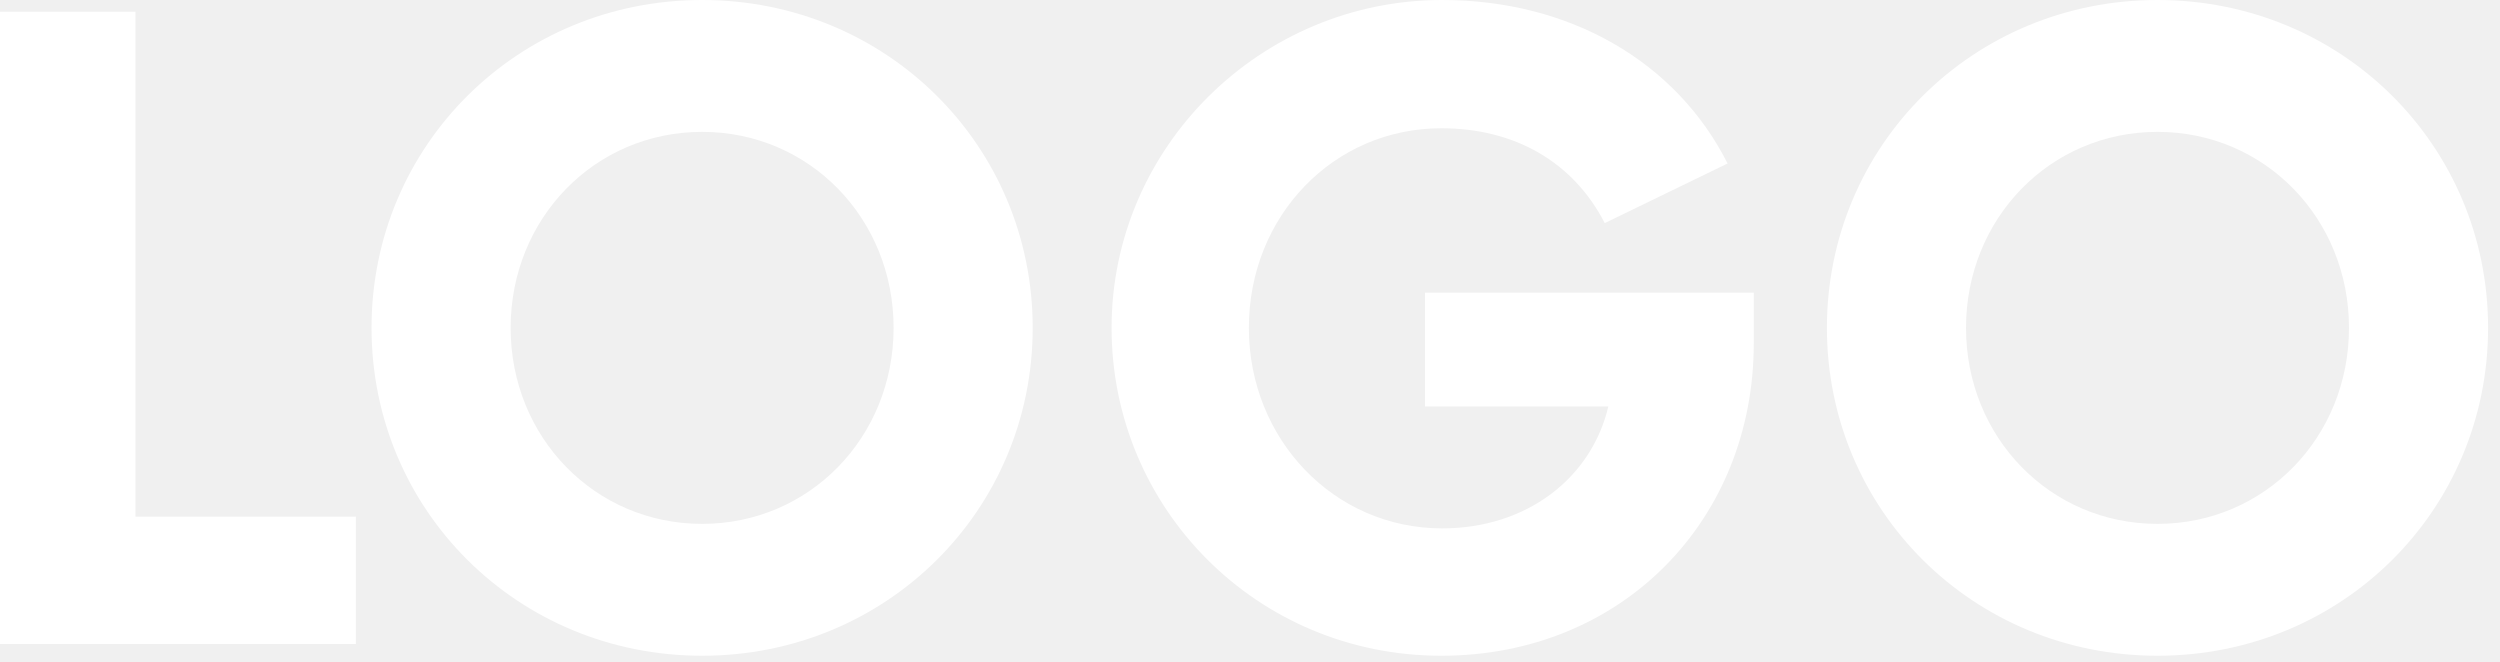
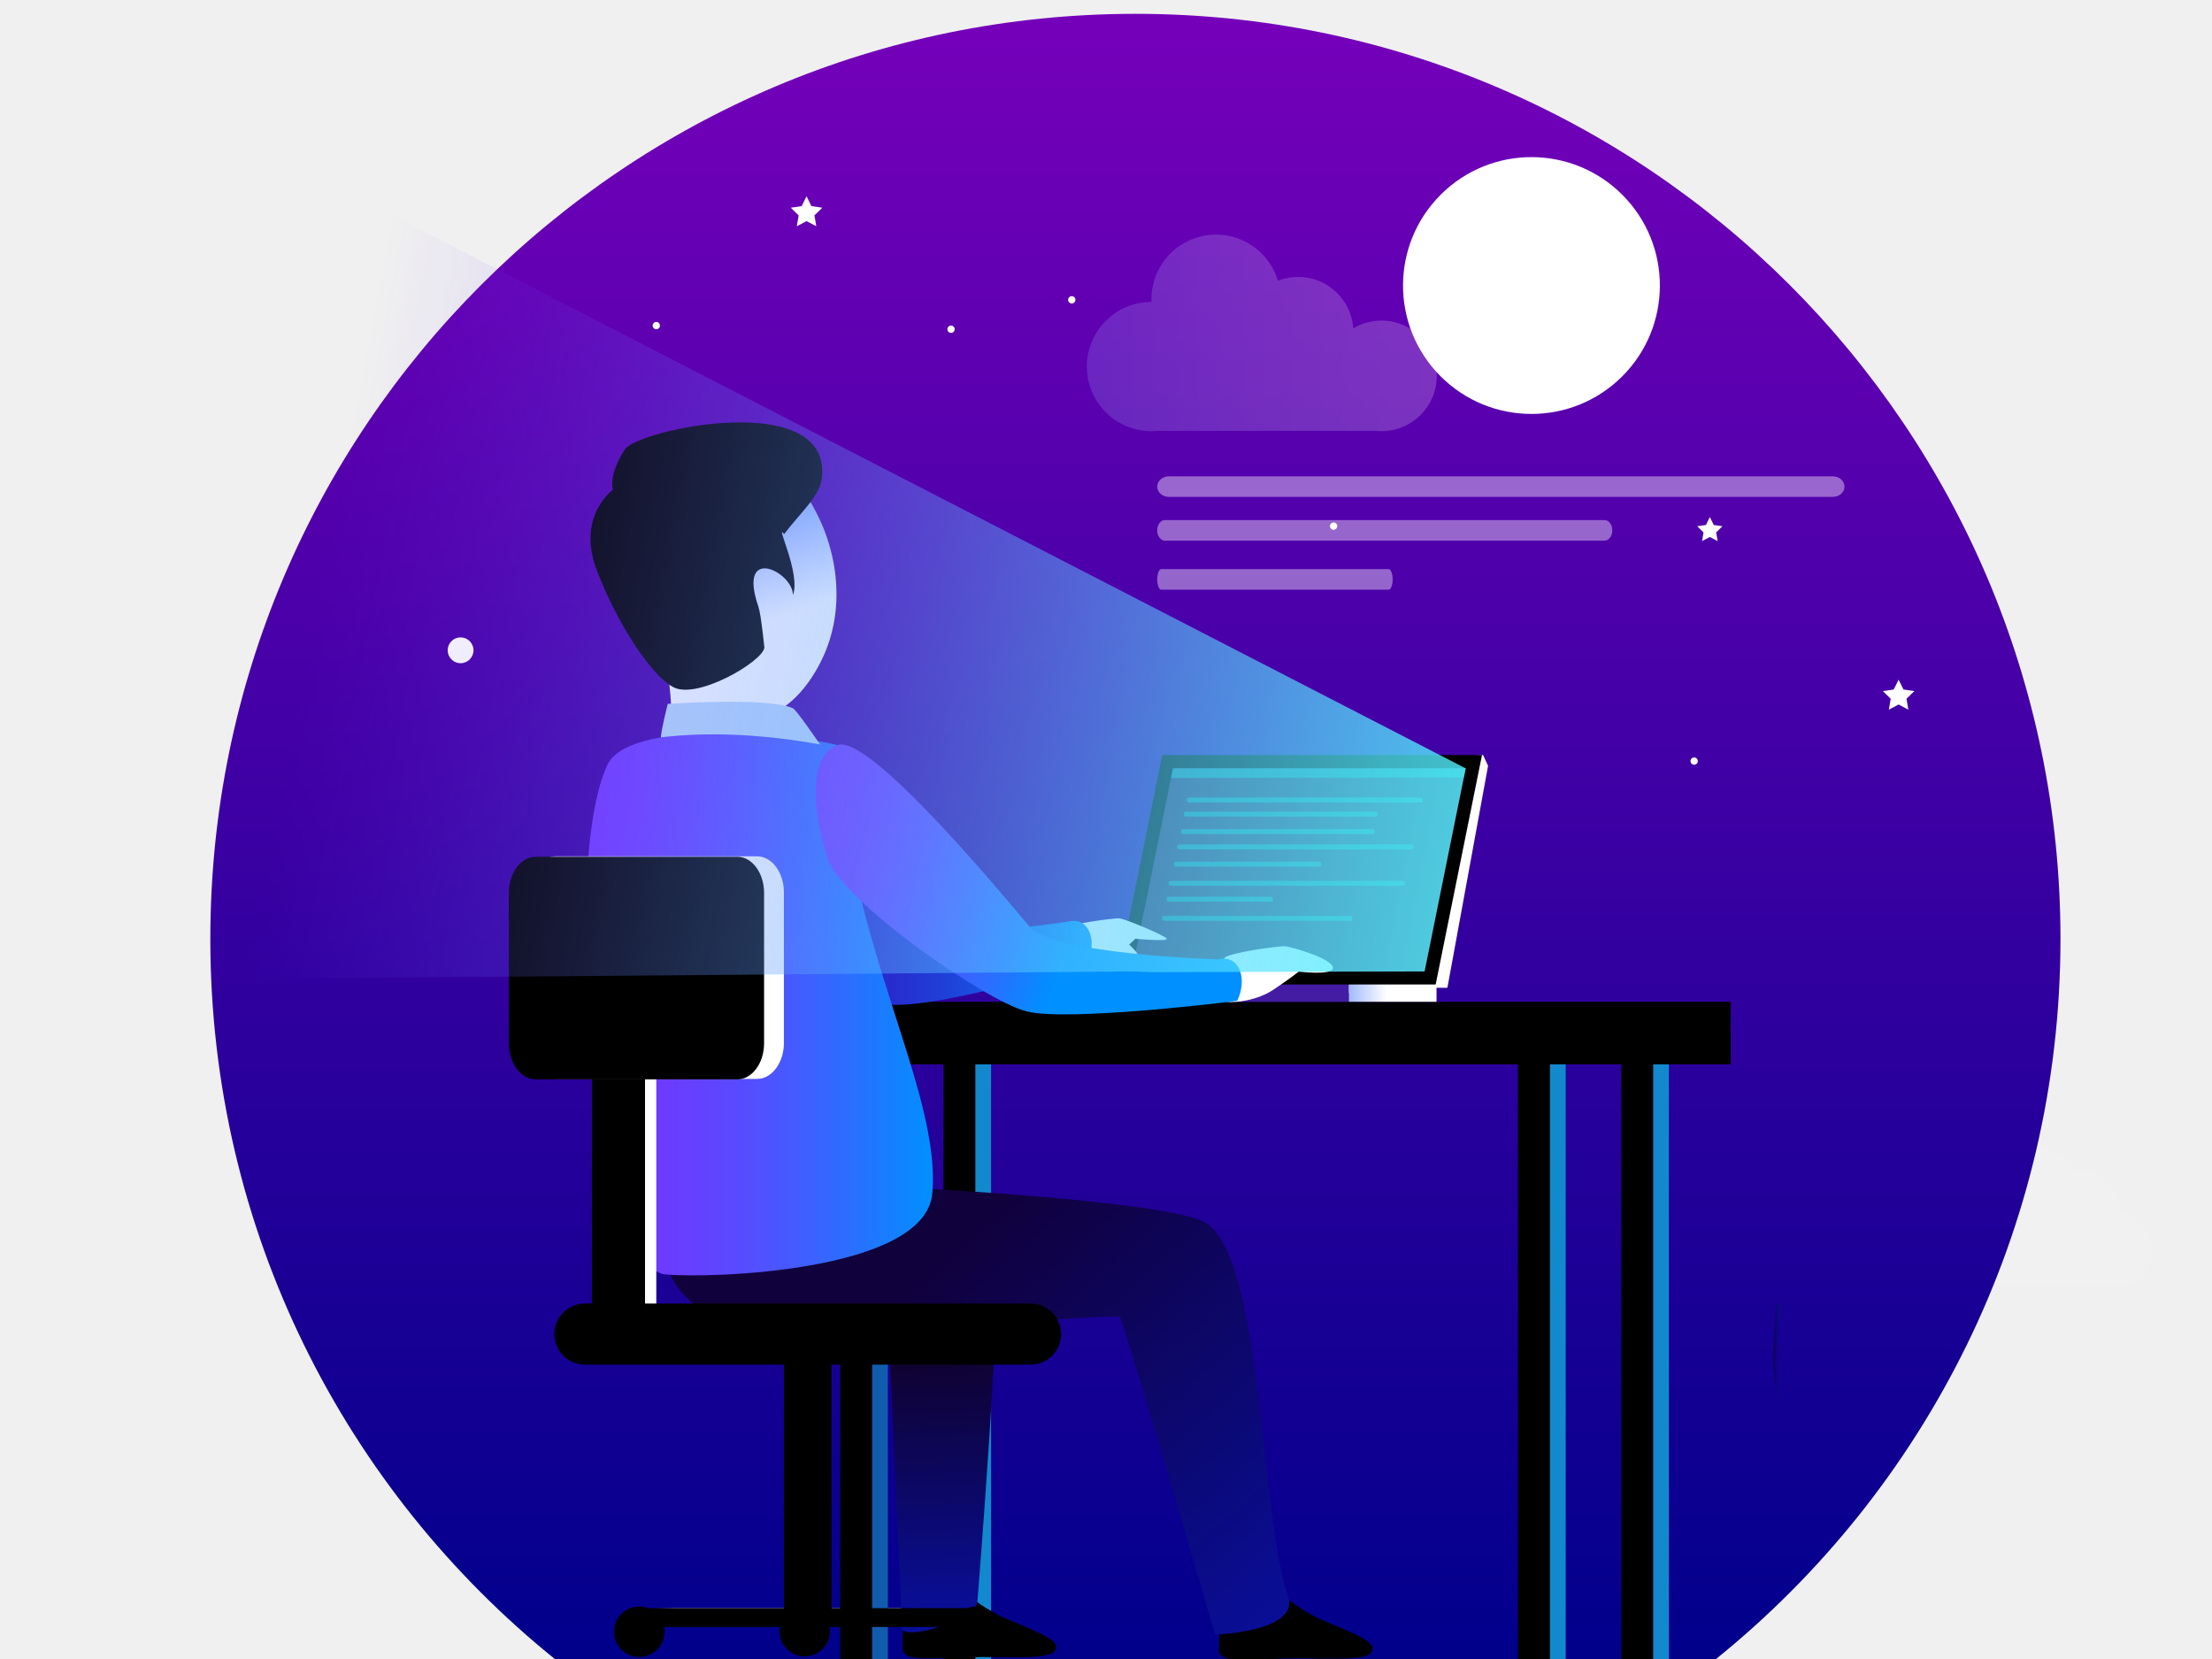
- <svg xmlns="http://www.w3.org/2000/svg" width="155" height="41" viewBox="0 0 155 41" fill="none">
-   <path d="M0 0.728V39.928H22.064V32.032H8.4V0.728H0Z" fill="white" />
-   <path d="M64.027 20.328C64.027 9.016 54.955 0 43.531 0C32.107 0 23.035 9.016 23.035 20.328C23.035 31.64 32.107 40.656 43.531 40.656C54.955 40.656 64.027 31.64 64.027 20.328ZM55.403 20.328C55.403 27.104 50.195 32.48 43.531 32.48C36.867 32.48 31.659 27.104 31.659 20.328C31.659 13.552 36.867 8.176 43.531 8.176C50.195 8.176 55.403 13.552 55.403 20.328Z" fill="white" />
-   <path d="M107.11 10.136C103.918 3.808 97.31 0 89.414 0C78.158 0 68.918 9.128 68.918 20.328C68.918 31.528 77.934 40.656 89.358 40.656C100.558 40.656 108.734 32.256 108.734 21.28V18.144H88.35V25.2H99.718C98.654 29.68 94.622 32.76 89.414 32.76C82.694 32.76 77.43 27.216 77.43 20.328C77.43 13.384 82.694 7.952 89.358 7.952C93.894 7.952 97.534 10.024 99.494 13.832L107.11 10.136Z" fill="white" />
-   <path d="M154.261 20.328C154.261 9.016 145.189 0 133.765 0C122.341 0 113.269 9.016 113.269 20.328C113.269 31.64 122.341 40.656 133.765 40.656C145.189 40.656 154.261 31.64 154.261 20.328ZM145.637 20.328C145.637 27.104 140.429 32.48 133.765 32.48C127.101 32.48 121.893 27.104 121.893 20.328C121.893 13.552 127.101 8.176 133.765 8.176C140.429 8.176 145.637 13.552 145.637 20.328Z" fill="white" />
+ <svg xmlns="http://www.w3.org/2000/svg" enable-background="new 0 0 800 600" viewBox="0 0 800 600">
+   <path fill="#fff" d="M690.59 464.13h80.29c4.36-2.25 7.35-6.82 7.35-12.09 0-6.82-5.01-12.47-11.53-13.44.01-.22.02-.44.02-.67 0-7.98-6.6-14.45-14.74-14.45-.85 0-1.68.07-2.5.21-3.51-6.09-10.36-10.22-18.23-10.22-9.17 0-16.95 5.61-19.68 13.39-.86-.17-1.75-.27-2.65-.27-7.82 0-14.16 6.73-14.16 15.03 0 .93.08 1.85.23 2.73-5.92.38-10.6 4.91-10.6 10.45 0 4.07 2.52 7.59 6.2 9.33z" opacity=".1" />
+   <linearGradient id="a" x1="410.635" x2="410.635" y1="-1.336" y2="600.908" gradientUnits="userSpaceOnUse">
+     <stop offset="0" stop-color="#70b" />
+     <stop offset="1" stop-color="#00008b" />
+     <stop offset="1" />
+   </linearGradient>
+   <path fill="url(#a)" d="M745.2 339.56C745.2 154.79 595.41 5 410.63 5 225.86 5 76.07 154.79 76.07 339.56c0 105.4 48.76 199.4 124.93 260.72h419.27c76.17-61.32 124.93-155.32 124.93-260.72z" />
+   <path fill="#fff" d="M503.67 209.55c0 2.06-.65 3.72-1.45 3.72h-82.25c-.8 0-1.45-1.67-1.45-3.72 0-2.06.65-3.72 1.45-3.72h82.25c.8 0 1.45 1.67 1.45 3.72z" opacity=".4" />
+   <defs>
+     <filter id="b" width="422" height="307" x="200" y="294" filterUnits="userSpaceOnUse">
+       <feColorMatrix values="1 0 0 0 0 0 1 0 0 0 0 0 1 0 0 0 0 0 1 0" />
+     </filter>
+   </defs>
+   <path fill="#fff" d="M667.1 175.99c0 2.06-1.9 3.72-4.24 3.72h-240.1c-2.34 0-4.24-1.67-4.24-3.72 0-2.06 1.9-3.72 4.24-3.72h240.1c2.34 0 4.24 1.67 4.24 3.72zM583.11 191.81c0 2.06-1.26 3.72-2.81 3.72H421.32c-1.55 0-2.81-1.67-2.81-3.72 0-2.06 1.26-3.72 2.81-3.72H580.3c1.55 0 2.81 1.66 2.81 3.72z" opacity=".4" />
+   <path fill="#fff" fill-rule="evenodd" d="M300.72 582.47v-.86h55.07zM283.53 582.47l-47.38-.86h47.38z" clip-rule="evenodd" />
+   <linearGradient id="d" x1="641.158" x2="644.282" y1="489.084" y2="489.084" gradientUnits="userSpaceOnUse">
+     <stop offset=".041" stop-color="#100060" />
+     <stop offset="1" stop-color="#090e96" />
+   </linearGradient>
+   <path fill="url(#d)" d="M643.13 507.56s-2.16-13.67-1.95-16.61c.21-2.94 1.02-18.47 1.02-18.47l2.09-1.86s-2.06 17.3-1.8 22.41c.25 5.1.64 14.53.64 14.53z" />
+   <path fill="#1289cc" fill-rule="evenodd" d="M554.68 371.79h11.58v228.24h-11.58z" clip-rule="evenodd" />
+   <path fill-rule="evenodd" d="M548.99 371.79h11.58v228.24h-11.58z" clip-rule="evenodd" />
+   <path fill="#1289cc" fill-rule="evenodd" d="M592.05 371.79h11.53v228.24h-11.53z" clip-rule="evenodd" />
+   <path fill-rule="evenodd" d="M586.36 371.79h11.53v228.24h-11.53z" clip-rule="evenodd" />
+   <path fill="#125cae" fill-rule="evenodd" d="M309.53 371.79h11.58v228.24h-11.58z" clip-rule="evenodd" />
+   <path fill-rule="evenodd" d="M303.85 371.79h11.58v228.24h-11.58z" clip-rule="evenodd" />
+   <path fill="#1289cc" fill-rule="evenodd" d="M346.9 371.79h11.53v228.24H346.9z" clip-rule="evenodd" />
+   <path fill-rule="evenodd" d="M341.22 371.79h11.53v228.24h-11.53z" clip-rule="evenodd" />
+   <path fill-rule="evenodd" d="M261.49 362.32h364.45v22.61H261.49z" clip-rule="evenodd" />
+   <linearGradient id="e" x1="407.438" x2="538.178" y1="318.561" y2="318.561" gradientUnits="userSpaceOnUse">
+     <stop offset="0" stop-color="#a1baff" />
+     <stop offset=".433" stop-color="#fff" />
+   </linearGradient>
+   <path fill="url(#e)" fill-rule="evenodd" d="m424.23 280.97 112.16-7.9 1.79 3.93-14.71 80.25h-5.17l-110.86 6.8z" clip-rule="evenodd" />
+   <path fill-rule="evenodd" d="M420.31 273.07h115.68L519.2 356.2H403.51z" clip-rule="evenodd" />
+   <linearGradient id="f" x1="487.791" x2="519.543" y1="359.186" y2="359.186" gradientUnits="userSpaceOnUse">
+     <stop offset="0" stop-color="#a1baff" />
+     <stop offset=".433" stop-color="#fff" />
+   </linearGradient>
+   <path fill="url(#f)" fill-rule="evenodd" d="M487.79 356.05h31.75v6.26h-31.75z" clip-rule="evenodd" />
+   <path fill="#431ca3" fill-rule="evenodd" d="M380.85 356.05h106.94v6.26H380.85z" clip-rule="evenodd" />
+   <path fill="#3f2759" fill-rule="evenodd" d="m424.23 277.89-14.86 73.44h105.85l14.86-73.44z" clip-rule="evenodd" />
+   <path fill="#fff" fill-rule="evenodd" d="M443.71 362.32c3.58.44 11.13-.7 16.5-4.17 5.32-3.48 9.54-6.78 9.54-6.78s11.59 1.51 12.33-1.14c.32-3.54-15.02-7.73-17.15-7.98-2.19-.25-20.17 2.28-22.01 4.12-1.84 1.83.79 15.95.79 15.95zM383.78 352.23c3.58.45 11.13-.69 16.45-4.17 5.32-3.48 10.39-8.55 10.39-8.55s11.58 1.09 11.33 0c-.3-1.04-14.81-7.11-17-7.35-2.14-.25-20.17 2.29-22.01 4.13-1.84 1.82.84 15.94.84 15.94z" clip-rule="evenodd" />
+   <path fill="#fff" fill-rule="evenodd" d="M404.8 338.22c1.14 1.44 8.4 6.86 7.01 8.94-1.39 2.14-4.72 3.03-8.35.4s-5.91-5.72-4.92-6.76c1-1.04 6.26-2.58 6.26-2.58z" clip-rule="evenodd" />
+   <linearGradient id="g" x1="242.597" x2="394.824" y1="314.881" y2="314.881" gradientUnits="userSpaceOnUse">
+     <stop offset="0" stop-color="#311341" />
+     <stop offset=".23" stop-color="#3113c2" />
+     <stop offset=".348" stop-color="#2f18c5" />
+     <stop offset=".493" stop-color="#2927cc" />
+     <stop offset=".652" stop-color="#1f40d8" />
+     <stop offset=".822" stop-color="#1263e9" />
+     <stop offset=".998" stop-color="#008fff" />
+     <stop offset="1" stop-color="#0090ff" />
+   </linearGradient>
+   <path fill="url(#g)" fill-rule="evenodd" d="M250.31 266.61c-11.03 4.47-8.4 25.74-3.38 41 4.97 15.26 56.5 51.28 71.76 55.26 15.26 3.93 74.44-14.56 74.44-14.56 4.02-8.2.55-16.9-6.76-15.01 0 0-57.69 9.04-66.34-.94-6.96-8.01-58.04-70.47-69.72-65.75z" clip-rule="evenodd" />
+   <linearGradient id="h" x1="260.194" x2="287.175" y1="196.16" y2="267.796" gradientUnits="userSpaceOnUse">
+     <stop offset="0" stop-color="#a1baff" />
+     <stop offset=".433" stop-color="#fff" />
+   </linearGradient>
+   <path fill="url(#h)" fill-rule="evenodd" d="M297.02 238.98c-18.04 36.32-55.11 24.2-63.85-10.53-8.75-34.69-11.03-64.65 19.38-69.92 33.04-5.72 62.56 44.12 44.47 80.45z" clip-rule="evenodd" />
+   <path fill="#fff" fill-rule="evenodd" d="M240.57 239.78c3.43 10.78 2.38 39.7 2.38 39.7s48.8 14.21 47.31 7.65c-5.96-26.59-8.99-49.84-14.46-54.71-4.52-3.98-15.65 9.39-35.23 7.36z" clip-rule="evenodd" />
+   <path fill-rule="evenodd" d="M340 567.15s10.48 12.67 24.05 18.34 19.68 8.1 17.49 11.58c-2.19 3.48-19.58 1.84-32.7 2.29-13.07.45-21.91 1.44-22.36-2.73-.45-4.12 1.64-27.03 1.64-27.03l11.88-2.45z" clip-rule="evenodd" />
+   <linearGradient id="i" x1="340.829" x2="345.481" y1="474.88" y2="581.868" gradientUnits="userSpaceOnUse">
+     <stop offset=".041" stop-color="#100022" />
+     <stop offset="1" stop-color="#090e96" />
+   </linearGradient>
+   <path fill="url(#i)" fill-rule="evenodd" d="M320.92 468.56c.5 14.21 5.32 120.78 5.32 120.78 3.37 3.89 25.65-4.1 27.21-9.51 0 0 9.56-118.63 5.83-119.18-3.67-.49-38.36 7.91-38.36 7.91z" clip-rule="evenodd" />
+   <path fill-rule="evenodd" d="M454.5 567.65s10.49 12.67 24 18.39c13.57 5.67 19.68 8.05 17.49 11.58-2.19 3.48-19.58 1.79-32.65 2.24-13.12.45-21.96 1.44-22.41-2.68-.45-4.17 1.64-27.08 1.64-27.08l11.93-2.45z" clip-rule="evenodd" />
+   <linearGradient id="j" x1="334.145" x2="458.197" y1="446.239" y2="587.658" gradientUnits="userSpaceOnUse">
+     <stop offset=".041" stop-color="#10003b" />
+     <stop offset="1" stop-color="#090e96" />
+   </linearGradient>
+   <path fill="url(#j)" fill-rule="evenodd" d="M248.62 425.67c-1.59 11.08-18.44 28.43 2.09 45.77 20.52 17.34 152.66 2.68 154.35 5.02 1.69 2.29 34.39 114.72 34.39 114.72s28.29-.89 26.81-12.47c-10.92-30.16-9.12-126.45-31.23-136.99-22.08-10.53-186.41-16.05-186.41-16.05z" clip-rule="evenodd" />
+   <linearGradient id="k" x1="211.814" x2="337.41" y1="363.16" y2="363.16" gradientUnits="userSpaceOnUse">
+     <stop offset="0" stop-color="#7633ff" />
+     <stop offset=".159" stop-color="#7137ff" />
+     <stop offset=".353" stop-color="#6243ff" />
+     <stop offset=".568" stop-color="#4957ff" />
+     <stop offset=".794" stop-color="#2672ff" />
+     <stop offset="1" stop-color="#0090ff" />
+   </linearGradient>
+   <path fill="url(#k)" fill-rule="evenodd" d="M302.78 269.49c-18.93-5.02-75.51-9.07-83.09 7.11-17.6 37.57-3.59 181.93 20.91 184.31 15.75 1.54 93.93-.85 96.56-29.22 3.44-37.32-31.1-91.29-34.38-162.2z" clip-rule="evenodd" />
+   <path fill="#fff" fill-rule="evenodd" d="M218.18 387.29h19.18v95.21h-19.18z" clip-rule="evenodd" />
+   <path fill-rule="evenodd" d="M214.1 386.52h19.18v95.21H214.1z" clip-rule="evenodd" />
+   <linearGradient id="l" x1="299.975" x2="445.298" y1="304.053" y2="355.219" gradientUnits="userSpaceOnUse">
+     <stop offset="0" stop-color="#7633ff" />
+     <stop offset=".097" stop-color="#7137ff" />
+     <stop offset=".216" stop-color="#6243ff" />
+     <stop offset=".346" stop-color="#4957ff" />
+     <stop offset=".484" stop-color="#2672ff" />
+     <stop offset=".61" stop-color="#0090ff" />
+   </linearGradient>
+   <path fill="url(#l)" fill-rule="evenodd" d="M302.78 269.49c-11.03 4.47-8.45 25.79-3.43 41.05 5.02 15.21 56.55 51.23 71.81 55.21 15.26 3.93 76.28-3.77 76.28-3.77 3.98-8.2.55-16.9-6.81-15.01 0 0-59.53-1.74-68.18-11.73-6.9-8.01-58.04-70.47-69.67-65.75z" clip-rule="evenodd" />
+   <path fill-rule="evenodd" d="M283.6 193.16c-3.53-4.47 6.11 14.21 3.18 22.06.05-8.4-20.32-18.54-12.47 4.27.95 2.78 2.13 14.67 2.13 14.67-.2 4.9-25.26 19.7-33.53 14-7.5-4.37-19.38-21.96-26.98-41.69-7.65-19.73 5.76-29.37 5.76-29.37s-1.84-5.02 4.22-14.46c4.72-7.45 75.09-22.21 71.31 10.28-.8 6.72-7.85 12.54-13.62 20.24z" clip-rule="evenodd" />
+   <path fill="#fff" fill-rule="evenodd" d="M200.88 309.7h72.99c5.28 0 9.64 5.86 9.64 13.02v54.46c0 7.16-4.36 13.02-9.64 13.02h-72.99c-5.32 0-9.67-5.86-9.67-13.02v-54.46c0-7.16 4.35-13.02 9.67-13.02z" clip-rule="evenodd" />
+   <path fill-rule="evenodd" d="M193.71 309.86h72.99c5.28 0 9.64 5.86 9.64 13.02v54.46c0 7.16-4.36 13.02-9.64 13.02h-72.99c-5.32 0-9.67-5.86-9.67-13.02v-54.46c-.01-7.16 4.35-13.02 9.67-13.02zM283.53 486.65h17.19v97.05h-17.19z" clip-rule="evenodd" />
+   <path fill-rule="evenodd" d="M230.8 581.61h124.88v6.81H230.8z" clip-rule="evenodd" />
+   <path fill-rule="evenodd" d="M353.05 599.25c5.07 0 9.14-4.08 9.14-9.09 0-5.07-4.07-9.14-9.14-9.14-5.02 0-9.09 4.07-9.09 9.14-.01 5.02 4.07 9.09 9.09 9.09zM291.02 599.05c5.07 0 9.14-4.08 9.14-9.09 0-5.07-4.08-9.14-9.14-9.14-5.02 0-9.09 4.07-9.09 9.14-.01 5.01 4.07 9.09 9.09 9.09zM231.2 599.25c5.02 0 9.14-4.08 9.14-9.09 0-5.07-4.12-9.14-9.14-9.14-5.02 0-9.14 4.07-9.14 9.14 0 5.02 4.12 9.09 9.14 9.09zM211.5 471.44h161.2c6.11 0 11.08 4.97 11.08 11.03 0 6.11-4.97 11.08-11.08 11.08H211.5c-6.06 0-11.03-4.97-11.03-11.08 0-6.06 4.97-11.03 11.03-11.03z" clip-rule="evenodd" />
+   <path fill="#bcd8fa" fill-rule="evenodd" d="M238.99 266.69c.25-3.18 2.5-12.13 2.5-12.13s36.57-2.49 45.27 1.59c1.36.64 9.81 13.09 9.81 13.09-23.06-4.18-42.79-4.38-57.58-2.55z" clip-rule="evenodd" />
+   <path fill="#1e8191" fill-rule="evenodd" d="M424.23 277.89h105.85l-.67 3.29-105.88.2zM514.68 289.33c0 .5-.4.9-.9.9h-83.69c-.5 0-.9-.4-.9-.9s.4-.9.9-.9h83.69c.5 0 .9.4.9.9zM498.24 294.44c0 .5-.33.9-.74.9h-68.61c-.41 0-.74-.4-.74-.9s.33-.9.74-.9h68.61c.41 0 .74.41.74.9zM497.22 300.76c0 .5-.33.9-.74.9h-68.61c-.41 0-.74-.4-.74-.9s.33-.9.74-.9h68.61c.41 0 .74.4.74.9zM511.27 306.29c0 .5-.4.9-.9.9h-83.78c-.5 0-.9-.4-.9-.9s.4-.9.9-.9h83.78c.5 0 .9.41.9.9zM508.17 319.46c0 .5-.4.9-.9.9h-83.78c-.5 0-.9-.4-.9-.9s.4-.9.9-.9h83.78c.49 0 .9.4.9.9zM477.84 312.54c0 .5-.25.9-.56.9h-52.15c-.31 0-.56-.4-.56-.9s.25-.9.56-.9h52.15c.31 0 .56.4.56.9zM460.41 325.2c0 .5-.18.9-.4.9h-37.65c-.22 0-.4-.4-.4-.9s.18-.9.4-.9H460c.23 0 .41.4.41.9zM489.15 332.14c0 .5-.32.9-.72.9h-67.4c-.4 0-.72-.4-.72-.9s.33-.9.72-.9h67.4c.39 0 .72.4.72.9z" clip-rule="evenodd" />
+   <path fill="#fff" d="M388.94 108.43c0 .73-.59 1.32-1.32 1.32-.73 0-1.32-.59-1.32-1.32 0-.73.59-1.32 1.32-1.32.73 0 1.32.59 1.32 1.32zM483.64 190.28c0 .73-.59 1.32-1.32 1.32s-1.33-.59-1.33-1.32c0-.73.59-1.32 1.33-1.32s1.32.58 1.32 1.32zM345.28 119.07c0 .73-.59 1.32-1.32 1.32-.73 0-1.32-.59-1.32-1.32 0-.73.59-1.33 1.32-1.33.73.01 1.32.6 1.32 1.33zM238.68 117.75c0 .73-.59 1.32-1.32 1.32-.73 0-1.32-.59-1.32-1.32 0-.73.59-1.32 1.32-1.32.73-.01 1.32.59 1.32 1.32zM614.04 275.26c0 .73-.59 1.32-1.32 1.32s-1.33-.59-1.33-1.32.59-1.32 1.33-1.32 1.32.59 1.32 1.32zM618.39 187.01l1.41 2.86 3.15.45-2.28 2.23.54 3.14-2.82-1.48-2.82 1.48.53-3.14-2.28-2.23 3.16-.45zM291.7 70.98l1.76 3.57 3.94.57-2.85 2.78.67 3.93-3.52-1.86-3.53 1.86.67-3.93-2.85-2.78 3.94-.57zM686.65 245.8l1.77 3.57 3.94.57-2.85 2.78.67 3.93-3.53-1.86-3.52 1.86.67-3.93-2.85-2.78 3.94-.57z" />
+   <circle cx="166.58" cy="235.19" r="4.67" fill="#fff" />
+   <defs>
+     <filter id="m" width="92.89" height="92.89" x="507.42" y="56.82" filterUnits="userSpaceOnUse">
+       <feFlood flood-color="#fff" flood-opacity="1" result="back" />
+       <feBlend in="SourceGraphic" in2="back" />
+     </filter>
+   </defs>
+   <mask id="n" width="92.89" height="92.89" x="507.42" y="56.82" maskUnits="userSpaceOnUse">
+     <g filter="url(#m)">
+       <linearGradient id="o" x1="212.569" x2="289.79" y1="309.947" y2="361.592" gradientTransform="scale(-1 1) rotate(44.854 128.14 -754.315)" gradientUnits="userSpaceOnUse">
+         <stop offset="0" stop-color="#4d4d4d" />
+         <stop offset=".293" stop-color="#898989" />
+         <stop offset=".628" stop-color="#c8c8c8" />
+         <stop offset=".873" stop-color="#f0f0f0" />
+         <stop offset="1" stop-color="#fff" />
+       </linearGradient>
+       <path fill="url(#o)" d="M520.94 136.02c18.1 18.18 47.5 18.26 65.69.17 18.18-18.09 18.26-47.5.17-65.68-18.09-18.18-47.5-18.26-65.68-.17-18.19 18.09-18.27 47.5-.18 65.68z" mask="url(#n)" />
+     </g>
+   </mask>
+   <path fill="#fff" d="M520.94 136.02c18.1 18.18 47.5 18.26 65.69.17 18.18-18.09 18.26-47.5.17-65.68-18.09-18.18-47.5-18.26-65.68-.17-18.19 18.09-18.27 47.5-.18 65.68z" />
+   <linearGradient id="p" x1="112.784" x2="627.311" y1="214.635" y2="314.649" gradientUnits="userSpaceOnUse">
+     <stop offset=".004" stop-color="#7633ff" stop-opacity="0" />
+     <stop offset=".092" stop-color="#7051ff" stop-opacity=".088" />
+     <stop offset=".263" stop-color="#6685ff" stop-opacity=".26" />
+     <stop offset=".43" stop-color="#5eb1ff" stop-opacity=".428" />
+     <stop offset=".591" stop-color="#57d3ff" stop-opacity=".589" />
+     <stop offset=".743" stop-color="#53ebff" stop-opacity=".742" />
+     <stop offset=".883" stop-color="#50faff" stop-opacity=".883" />
+     <stop offset="1" stop-color="#4fffff" />
+   </linearGradient>
+   <path fill="url(#p)" d="m83.42 354.06 325.95-2.73 7.22.27 98.63-.27 14.86-73.44L133.49 73.52" />
+   <linearGradient id="q" x1="393.064" x2="519.623" y1="120.397" y2="120.397" gradientUnits="userSpaceOnUse">
+     <stop offset="0" stop-color="#a1baff" />
+     <stop offset=".089" stop-color="#acc2ff" />
+     <stop offset=".499" stop-color="#d9e3ff" />
+     <stop offset=".816" stop-color="#f5f7ff" />
+     <stop offset="1" stop-color="#fff" />
+   </linearGradient>
+   <path fill="url(#q)" d="M499.63 115.95c-3.73 0-7.22 1.02-10.2 2.8-.71-10.4-9.37-18.61-19.94-18.61-2.58 0-5.04.49-7.3 1.38-2.88-9.64-11.81-16.67-22.39-16.67-12.9 0-23.37 10.46-23.37 23.37 0 .33.01.66.03.98h-.03c-12.9 0-23.37 10.46-23.37 23.37 0 12.9 10.46 23.37 23.37 23.37.81 0 1.6-.04 2.39-.12h78.63c.72.08 1.44.12 2.18.12 11.04 0 19.99-8.95 19.99-19.99 0-11.05-8.95-20-19.99-20z" opacity=".2" />
</svg>
